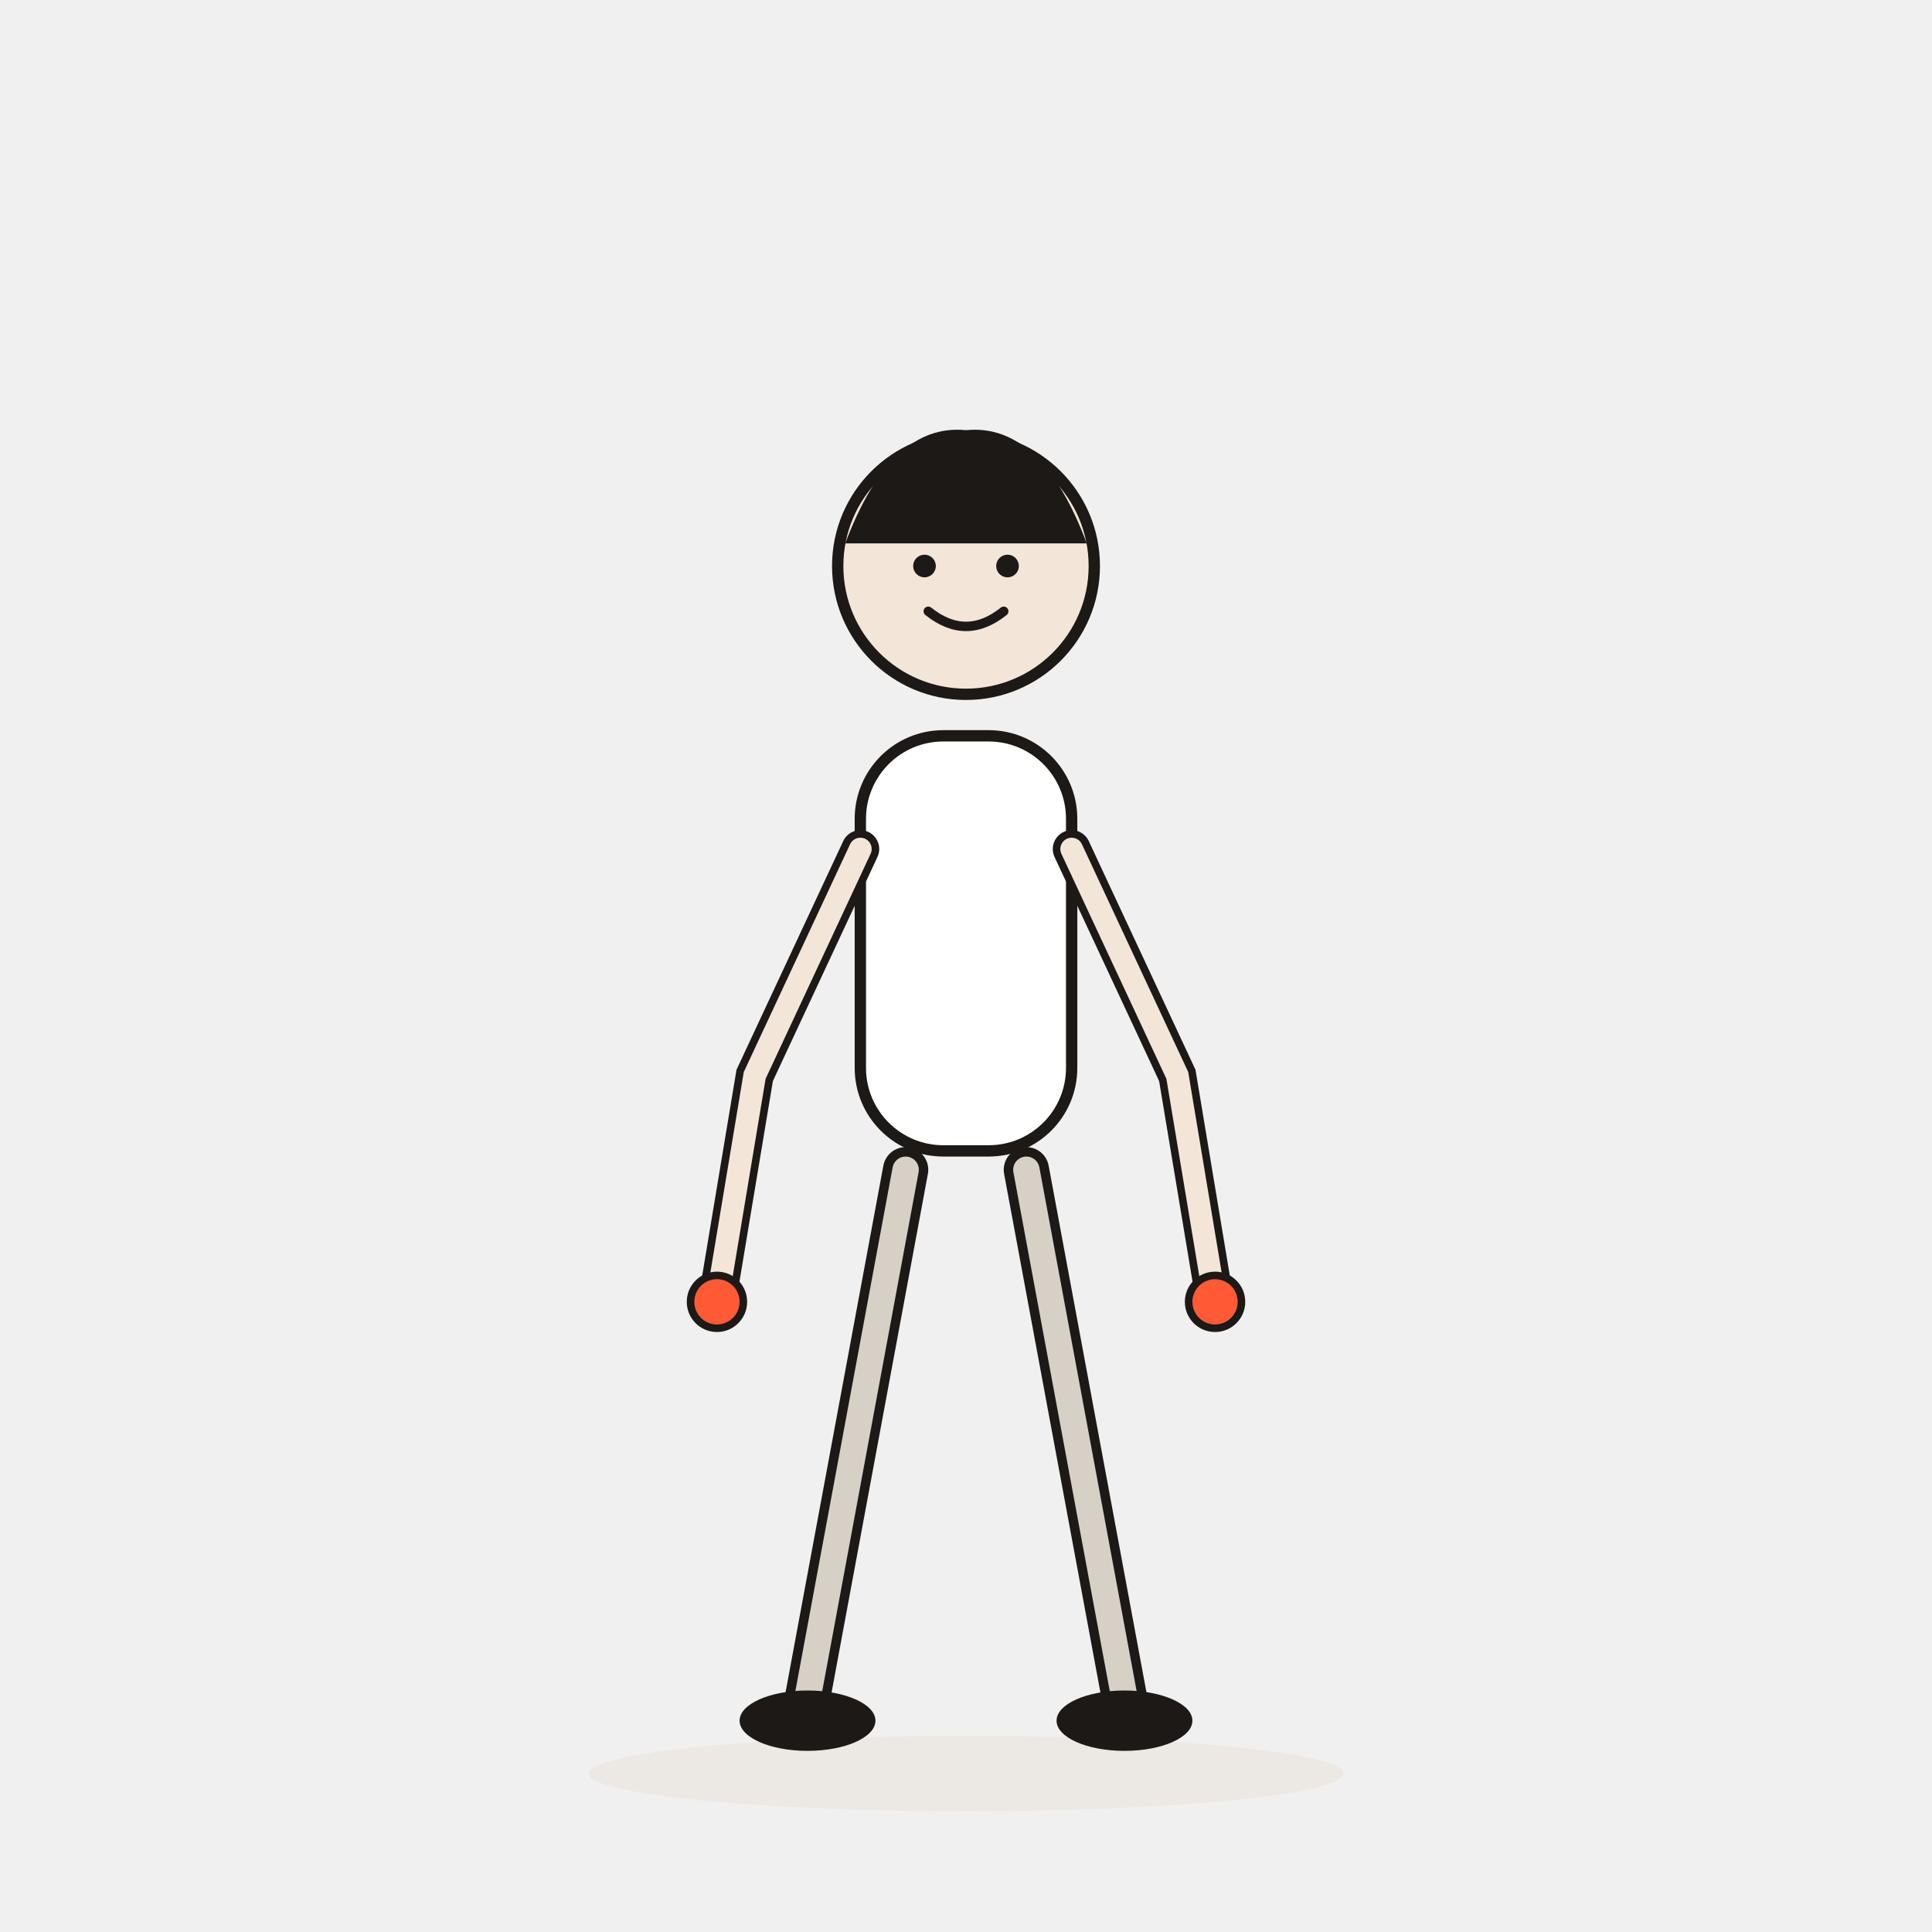
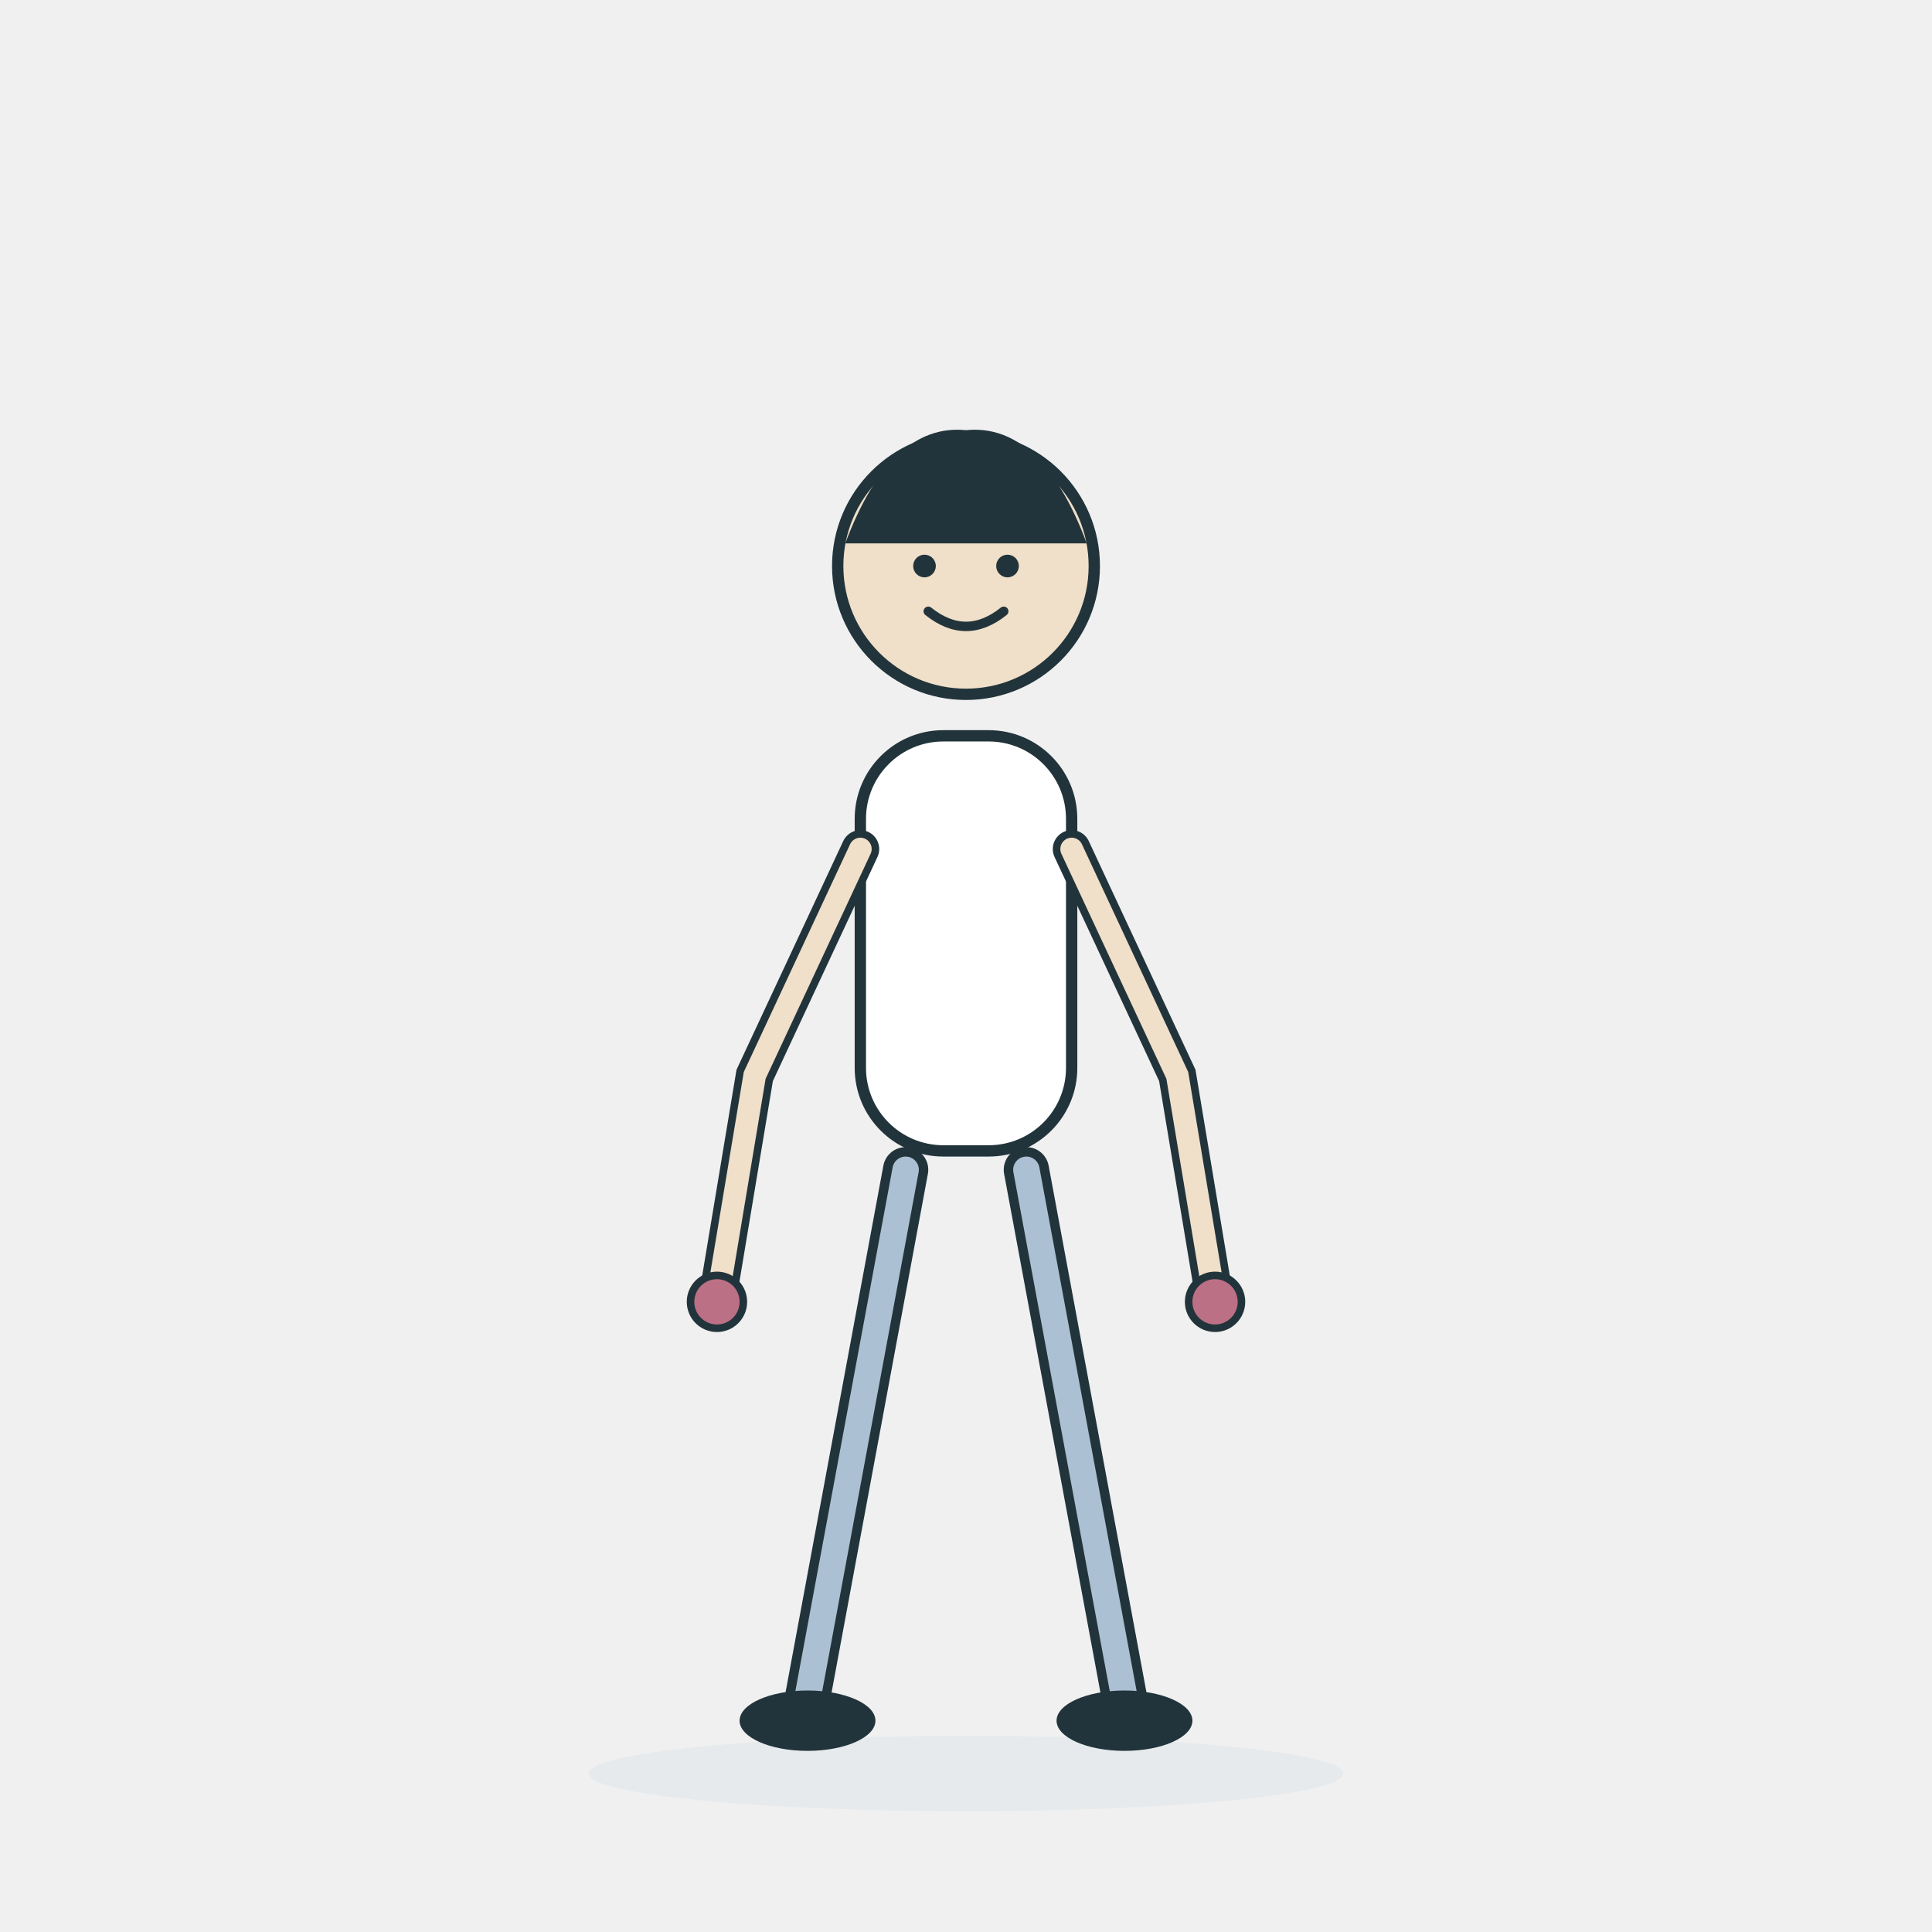
<svg xmlns="http://www.w3.org/2000/svg" viewBox="0 0 512 512" width="512" height="512" role="img" aria-label="Shoulder rolls standing start">
  <rect width="512" height="512" fill="none" />
-   <ellipse cx="256" cy="470" rx="100" ry="10" fill="#E7E2DA" opacity="0.5" />
-   <path d="M240,310 L214,450" fill="none" stroke="#1C1917" stroke-width="12" stroke-linecap="round" />
-   <path d="M272,310 L298,450" fill="none" stroke="#1C1917" stroke-width="12" stroke-linecap="round" />
-   <path d="M240,310 L214,450" fill="none" stroke="#D6D0C6" stroke-width="7" stroke-linecap="round" />
-   <path d="M272,310 L298,450" fill="none" stroke="#D6D0C6" stroke-width="7" stroke-linecap="round" />
-   <ellipse cx="214" cy="456" rx="18" ry="8" fill="#1C1917" />
-   <ellipse cx="298" cy="456" rx="18" ry="8" fill="#1C1917" />
-   <rect x="228" y="195" width="56" height="110" rx="22" fill="#FFFFFF" stroke="#1C1917" stroke-width="3.0" />
-   <path d="M228,225 L200,285 L190,345" fill="none" stroke="#1C1917" stroke-width="10" stroke-linecap="round" />
-   <path d="M228,225 L200,285 L190,345" fill="none" stroke="#F3E6D8" stroke-width="6" stroke-linecap="round" />
-   <circle cx="190" cy="345" r="7" fill="#FF5A36" stroke="#1C1917" stroke-width="2" />
-   <path d="M284,225 L312,285 L322,345" fill="none" stroke="#1C1917" stroke-width="10" stroke-linecap="round" />
-   <path d="M284,225 L312,285 L322,345" fill="none" stroke="#F3E6D8" stroke-width="6" stroke-linecap="round" />
-   <circle cx="322" cy="345" r="7" fill="#FF5A36" stroke="#1C1917" stroke-width="2" />
-   <circle cx="256" cy="150" r="34" fill="#F3E6D8" stroke="#1C1917" stroke-width="3.0" />
-   <path d="M224,144 Q236,112 256,114 Q276,112 288,144" fill="#1C1917" />
-   <circle cx="245" cy="150" r="3" fill="#1C1917" />
-   <circle cx="267" cy="150" r="3" fill="#1C1917" />
-   <path d="M246,162 Q256,170 266,162" fill="none" stroke="#1C1917" stroke-width="2.5" stroke-linecap="round" />
+   <ellipse cx="256" cy="470" rx="100" ry="10" fill="#DCE3E9" opacity="0.5" />
+   <path d="M240,310 L214,450" fill="none" stroke="#22343B" stroke-width="12" stroke-linecap="round" />
+   <path d="M272,310 L298,450" fill="none" stroke="#22343B" stroke-width="12" stroke-linecap="round" />
+   <path d="M240,310 L214,450" fill="none" stroke="#ACC0D3" stroke-width="7" stroke-linecap="round" />
+   <path d="M272,310 L298,450" fill="none" stroke="#ACC0D3" stroke-width="7" stroke-linecap="round" />
+   <ellipse cx="214" cy="456" rx="18" ry="8" fill="#22343B" />
+   <ellipse cx="298" cy="456" rx="18" ry="8" fill="#22343B" />
+   <rect x="228" y="195" width="56" height="110" rx="22" fill="#FFFFFF" stroke="#22343B" stroke-width="3.0" />
+   <path d="M228,225 L200,285 L190,345" fill="none" stroke="#22343B" stroke-width="10" stroke-linecap="round" />
+   <path d="M228,225 L200,285 L190,345" fill="none" stroke="#F0DFC9" stroke-width="6" stroke-linecap="round" />
+   <circle cx="190" cy="345" r="7" fill="#BC7085" stroke="#22343B" stroke-width="2" />
+   <path d="M284,225 L312,285 L322,345" fill="none" stroke="#22343B" stroke-width="10" stroke-linecap="round" />
+   <path d="M284,225 L312,285 L322,345" fill="none" stroke="#F0DFC9" stroke-width="6" stroke-linecap="round" />
+   <circle cx="322" cy="345" r="7" fill="#BC7085" stroke="#22343B" stroke-width="2" />
+   <circle cx="256" cy="150" r="34" fill="#F0DFC9" stroke="#22343B" stroke-width="3.0" />
+   <path d="M224,144 Q236,112 256,114 Q276,112 288,144" fill="#22343B" />
+   <circle cx="245" cy="150" r="3" fill="#22343B" />
+   <circle cx="267" cy="150" r="3" fill="#22343B" />
+   <path d="M246,162 Q256,170 266,162" fill="none" stroke="#22343B" stroke-width="2.5" stroke-linecap="round" />
</svg>
